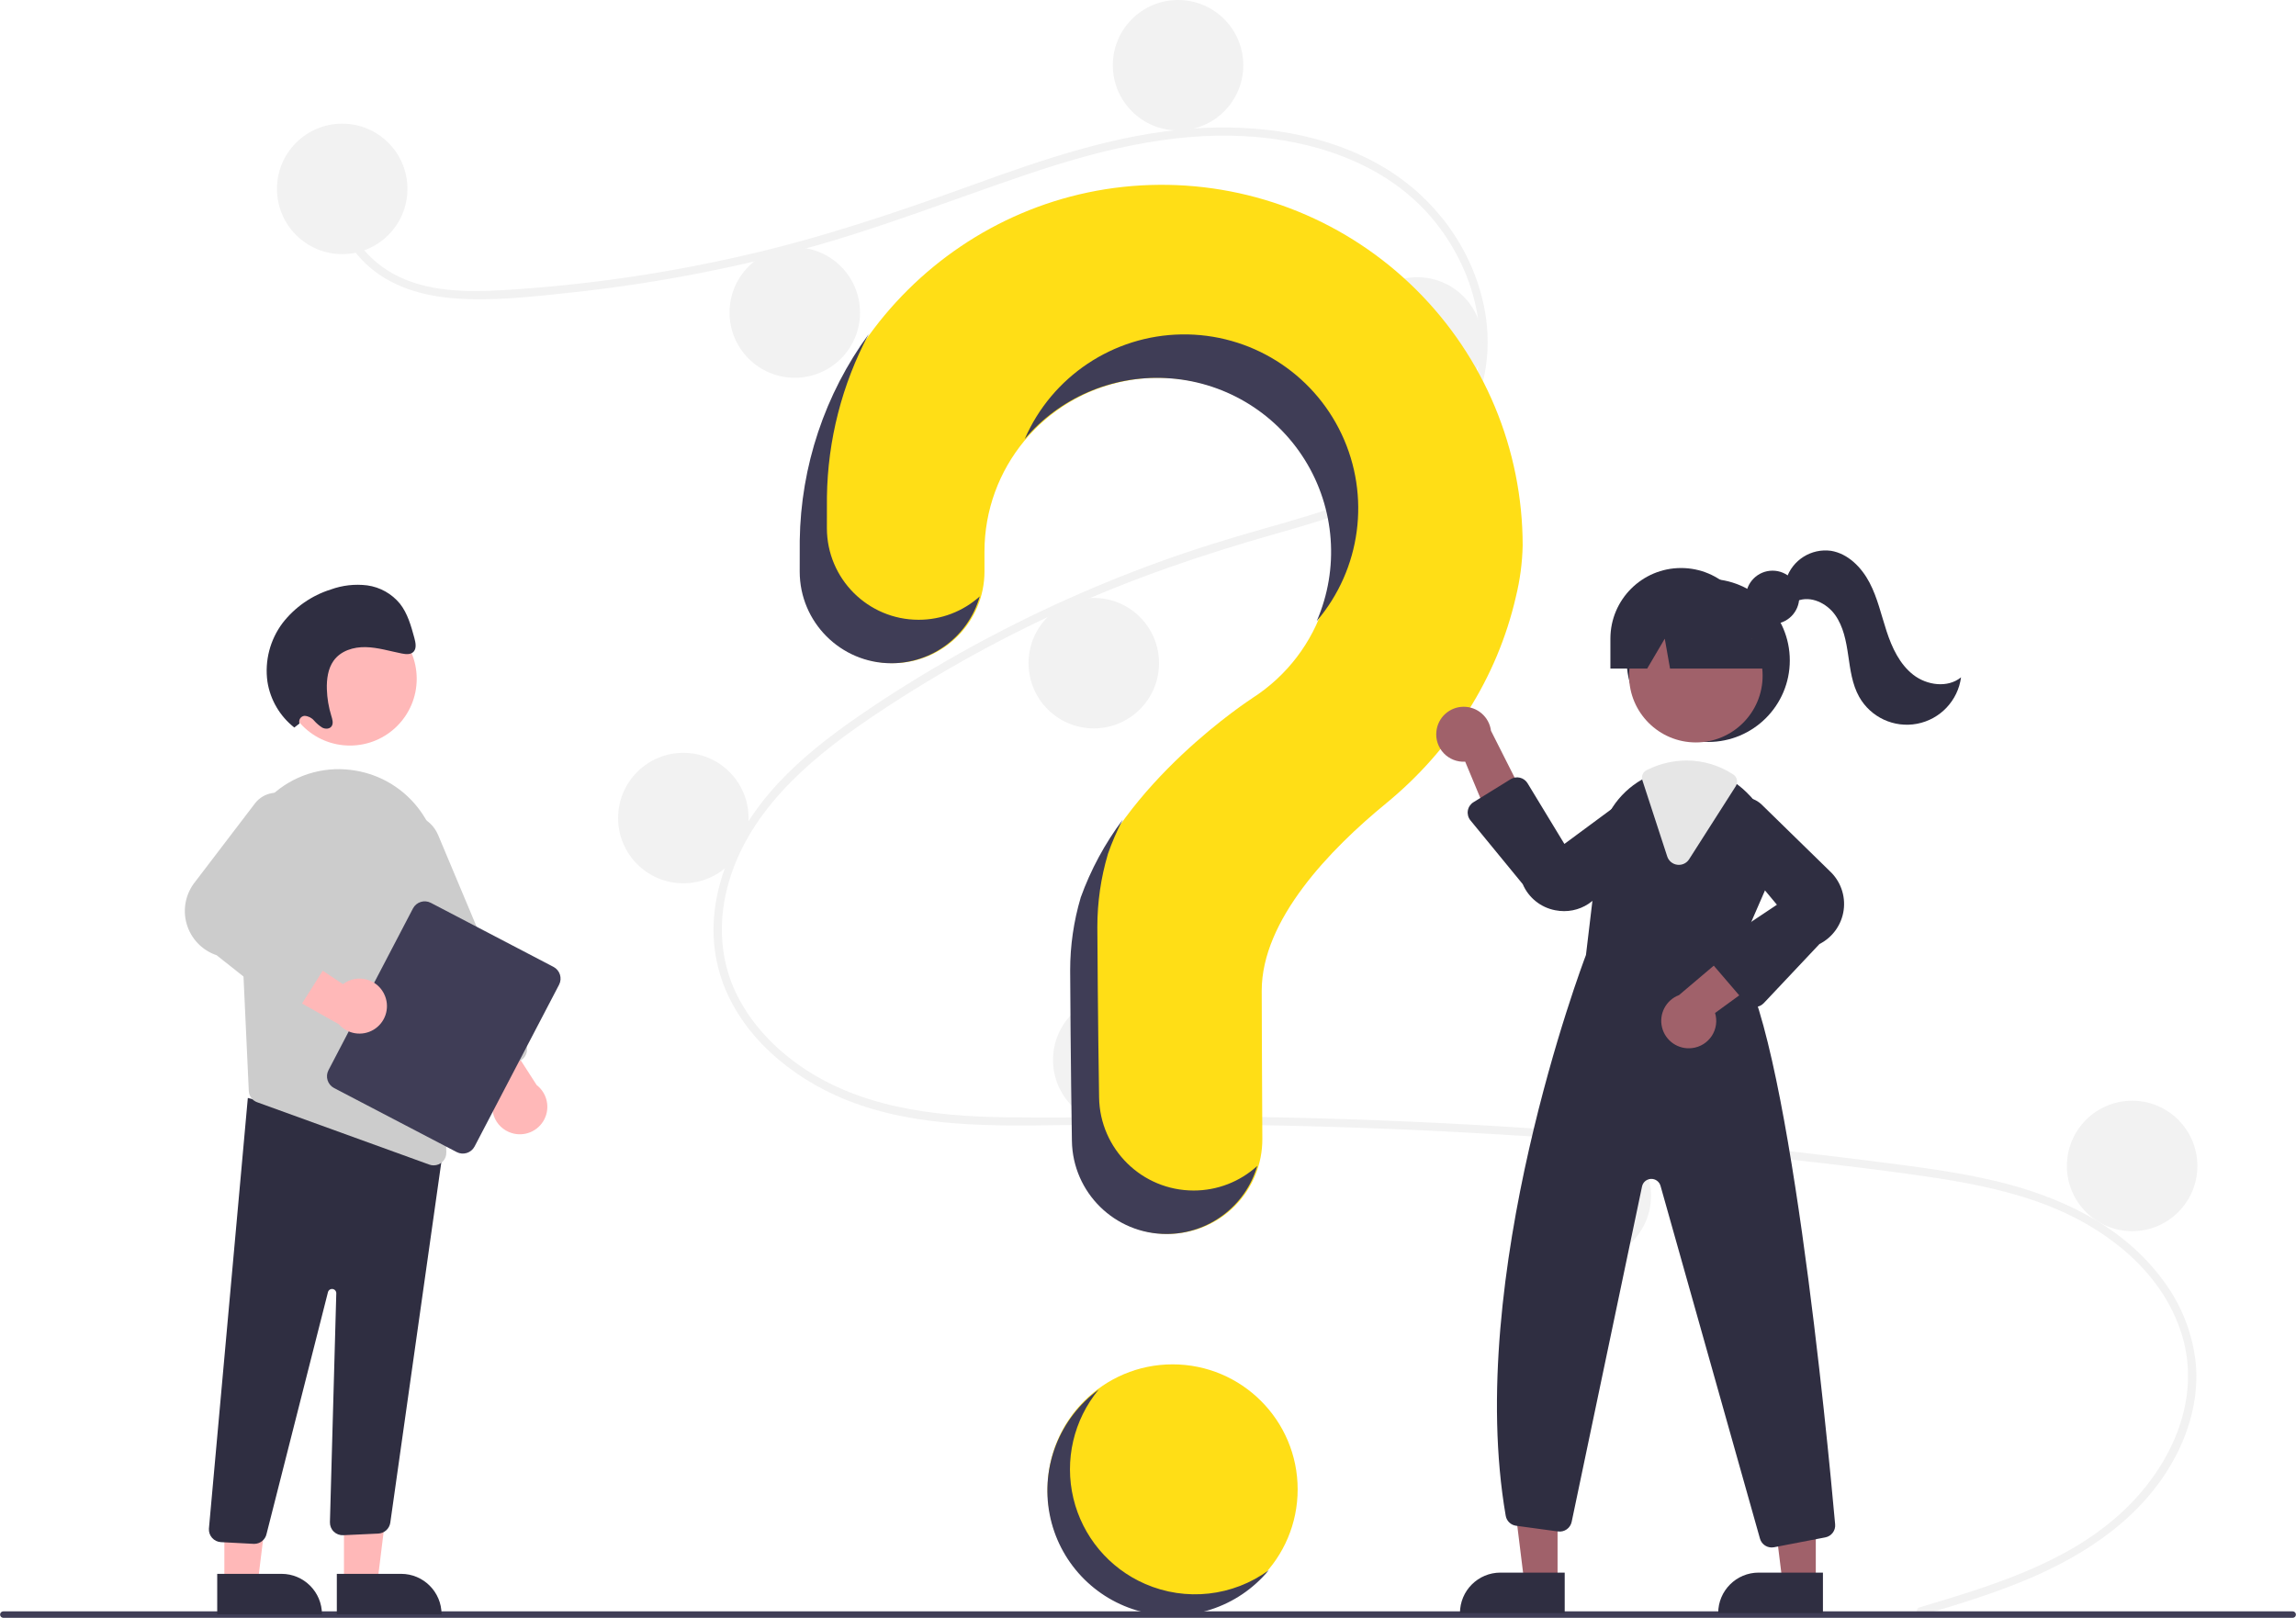
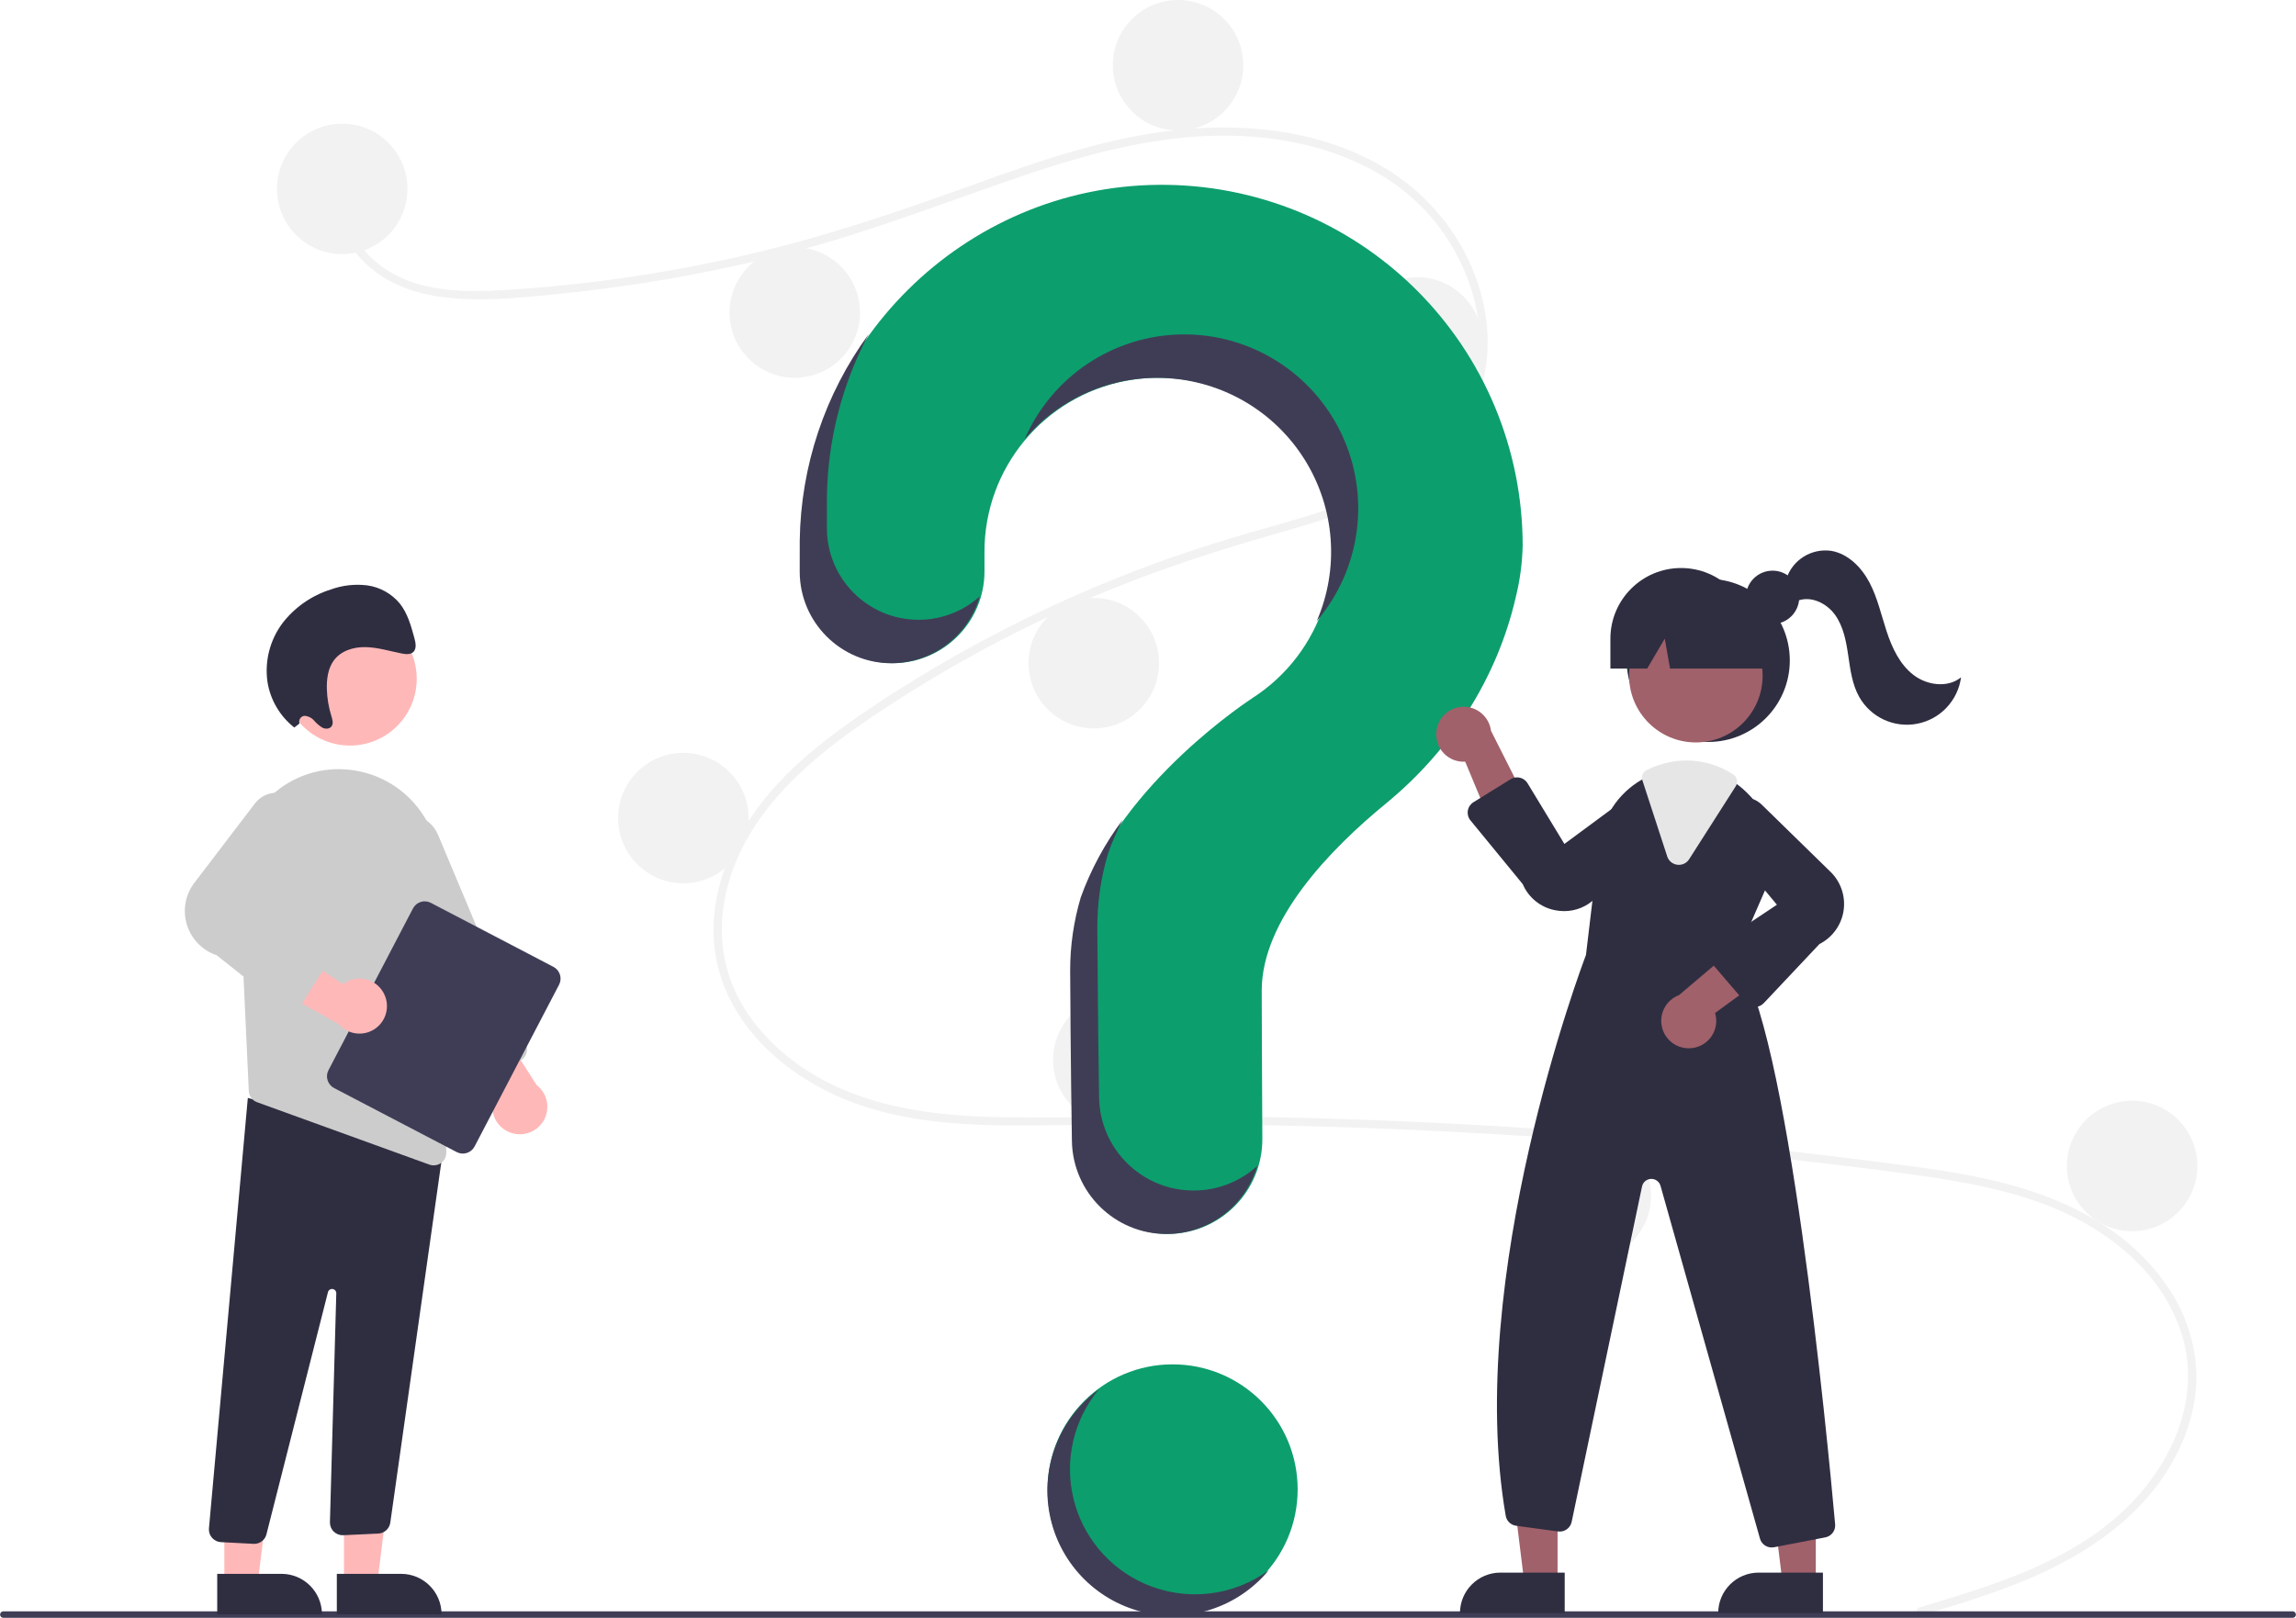
<svg xmlns="http://www.w3.org/2000/svg" id="ef672dd0-2e16-4c9d-8107-606b55e40777" data-name="Layer 1" width="844.675" height="595.262" viewBox="0 0 844.675 595.262">
-   <circle cx="431.393" cy="548" r="46" fill="#ffde16" />
+   <circle cx="431.393" cy="548" r="46" fill="#0d9e6d" />
  <path d="M883.862,743.785c25.735-7.729,53.094-15.788,73.503-34.161,18.238-16.418,30.55-41.489,22.995-66.112-7.54-24.572-30.124-40.956-53.442-49.105-13.225-4.622-27.061-7.186-40.891-9.2-15.035-2.19-30.136-3.984-45.23-5.71q-91.677-10.486-184.044-12.811c-30.385-.765-60.764-.747-91.152-.306-27.139.394-55.722.384-80.899-11.151-19.578-8.97-37.348-25.289-42.803-46.734-6.297-24.755,5.318-49.964,21.98-67.892,8.783-9.45,19.047-17.404,29.636-24.717,11.487-7.934,23.375-15.306,35.521-22.188a494.634,494.634,0,0,1,74.767-34.468c12.746-4.634,25.68-8.633,38.728-12.321,11.017-3.115,22.068-6.234,32.716-10.477,20.583-8.204,40.161-22.1,45.395-44.881,4.96-21.591-3.403-45.031-18.065-61.071-16.963-18.557-42.539-26.692-67.06-28.008-27.528-1.478-54.422,5.412-80.297,14.156-27.597,9.326-54.599,20.049-82.778,27.603a556.958,556.958,0,0,1-85.196,15.837c-14.082,1.5-28.59,3.193-42.756,2.045-11.872-.962-23.684-4.454-32.434-12.88-7.503-7.225-11.972-17.154-10.435-27.632.279-1.903,3.17-1.094,2.893.798-1.87,12.755,6.8,24.509,17.484,30.529,12.348,6.958,27.374,6.968,41.122,6.172a537.825,537.825,0,0,0,88.515-12.796c28.593-6.531,56.164-15.866,83.704-25.839,26.156-9.472,52.897-18.716,80.84-20.767,24.246-1.78,49.752,1.752,70.874,14.423,18.564,11.136,32.215,29.707,36.565,51.018,4.25,20.825-1.636,41.785-17.4,56.317-16.321,15.046-38.701,21.479-59.557,27.404-26.452,7.514-52.337,16.298-77.392,27.703a485.824,485.824,0,0,0-72.8,40.928c-22.246,15.202-44.201,34.331-51.237,61.451-3.277,12.633-2.672,26.032,2.812,37.965,4.876,10.61,12.907,19.535,22.262,26.419,22.321,16.424,50.453,19.797,77.414,20.132,30.281.377,60.564-.645,90.855-.148q92.599,1.52,184.819,11.273,23.108,2.446,46.158,5.407c13.822,1.776,27.69,3.541,41.278,6.695,24.162,5.608,47.674,16.392,62.692,36.878a61.319,61.319,0,0,1,11.947,30.446c1.051,11.524-1.77,23.069-6.98,33.321-11.532,22.69-33.134,37.123-56.073,46.605-12.287,5.079-25.032,8.926-37.752,12.746-1.853.557-2.645-2.338-.798-2.893Z" transform="translate(-177.6623 -152.3692)" fill="#f2f2f2" />
  <circle cx="125.893" cy="69.5" r="24" fill="#f2f2f2" />
  <circle cx="292.393" cy="115" r="24" fill="#f2f2f2" />
  <circle cx="433.393" cy="24" r="24" fill="#f2f2f2" />
  <circle cx="521.393" cy="126" r="24" fill="#f2f2f2" />
  <circle cx="402.393" cy="244" r="24" fill="#f2f2f2" />
  <circle cx="251.393" cy="301" r="24" fill="#f2f2f2" />
  <circle cx="411.393" cy="390" r="24" fill="#f2f2f2" />
  <circle cx="583.393" cy="440" r="24" fill="#f2f2f2" />
  <circle cx="784.393" cy="429" r="24" fill="#f2f2f2" />
-   <path d="M604.128,220.373c-71.892.508-130.756,58.93-131.777,130.816-.009.664-.014,5.33-.013,11.434a33.748,33.748,0,0,0,33.744,33.746h0a33.769,33.769,0,0,0,33.761-33.798c-.003-4.152-.006-7.026-.006-7.202a64,64,0,1,1,98.52,53.879l.012.014s-48.028,30.92-62.671,73.335l.012.003a94.004,94.004,0,0,0-3.874,26.768c0,3.725.219,36.321.643,62.778a34.786,34.786,0,0,0,34.79,34.222h0a34.796,34.796,0,0,0,34.794-35.011c-.147-24.229-.227-52.442-.227-54.489,0-26.045,25.125-51.995,45.764-68.917,23.766-19.487,40.868-46.043,47.737-75.999a86.762,86.762,0,0,0,2.499-18.834A132.75,132.75,0,0,0,604.128,220.373Z" transform="translate(-177.6623 -152.3692)" fill="#ffde16" />
+   <path d="M604.128,220.373c-71.892.508-130.756,58.93-131.777,130.816-.009.664-.014,5.33-.013,11.434a33.748,33.748,0,0,0,33.744,33.746h0a33.769,33.769,0,0,0,33.761-33.798c-.003-4.152-.006-7.026-.006-7.202a64,64,0,1,1,98.52,53.879l.012.014s-48.028,30.92-62.671,73.335l.012.003a94.004,94.004,0,0,0-3.874,26.768c0,3.725.219,36.321.643,62.778a34.786,34.786,0,0,0,34.79,34.222h0a34.796,34.796,0,0,0,34.794-35.011c-.147-24.229-.227-52.442-.227-54.489,0-26.045,25.125-51.995,45.764-68.917,23.766-19.487,40.868-46.043,47.737-75.999a86.762,86.762,0,0,0,2.499-18.834A132.75,132.75,0,0,0,604.128,220.373Z" transform="translate(-177.6623 -152.3692)" fill="#0d9e6d" />
  <path d="M1021.147,747.631H178.853a1.191,1.191,0,0,1,0-2.381h842.294a1.191,1.191,0,0,1,0,2.381Z" transform="translate(-177.6623 -152.3692)" fill="#3f3d56" />
  <circle cx="628.449" cy="242.996" r="30" fill="#2f2e41" />
  <polygon points="573.012 582.129 560.753 582.129 554.92 534.841 573.015 534.841 573.012 582.129" fill="#a0616a" />
  <path d="M551.996,578.626h23.644a0,0,0,0,1,0,0v14.887a0,0,0,0,1,0,0H537.109a0,0,0,0,1,0,0v0A14.887,14.887,0,0,1,551.996,578.626Z" fill="#2f2e41" />
  <polygon points="668.012 582.129 655.753 582.129 649.92 534.841 668.015 534.841 668.012 582.129" fill="#a0616a" />
  <path d="M646.996,578.626h23.644a0,0,0,0,1,0,0v14.887a0,0,0,0,1,0,0H632.109a0,0,0,0,1,0,0v0A14.887,14.887,0,0,1,646.996,578.626Z" fill="#2f2e41" />
  <circle cx="623.89" cy="248.61" r="24.561" fill="#a0616a" />
  <path d="M816.191,504.775l10.99-25.25a31.383,31.383,0,0,0-6.95-35.6,31.873,31.873,0,0,0-3.07-2.67,30.935,30.935,0,0,0-18.99-6.57,32.179,32.179,0,0,0-13.4,2.98c-.36.16-.71.33-1.07.5-.69.33-1.37.69-2.03,1.06a31.678,31.678,0,0,0-15.7,23.88l-4.85,40.64c-1.22,3.19-44.74,118.39-29.52,206.34a4.467,4.467,0,0,0,3.82,3.67l15.43,2.1a4.497,4.497,0,0,0,5.01-3.53l25.89-123.41a3.503,3.503,0,0,1,6.8-.23l36.58,129.78a4.471,4.471,0,0,0,4.31,3.28,5.122,5.122,0,0,0,.87-.08l18.85-3.63a4.471,4.471,0,0,0,3.63-4.81C850.021,682.335,835.301,527.605,816.191,504.775Z" transform="translate(-177.6623 -152.3692)" fill="#2f2e41" />
  <path d="M706.102,421.419A10.056,10.056,0,0,0,716.696,432.623l13.729,32.992,10.385-15.394-14.629-28.97a10.11,10.11,0,0,0-20.079.169Z" transform="translate(-177.6623 -152.3692)" fill="#a0616a" />
  <path d="M800.19,537.996a10.056,10.056,0,0,0,8.427-12.913l28.885-21.038-17.39-6.512-24.764,20.977a10.11,10.11,0,0,0,4.842,19.487Z" transform="translate(-177.6623 -152.3692)" fill="#a0616a" />
  <path d="M753.102,487.61a17.057,17.057,0,0,1-3.298-.325,16.305,16.305,0,0,1-11.948-9.616l-19.234-23.453a4.501,4.501,0,0,1,1.111-6.681l13.684-8.471a4.5,4.5,0,0,1,6.215,1.49l13.556,22.334L779.15,443.702A9.721,9.721,0,0,1,790.46,459.264l-25.912,23.637A16.253,16.253,0,0,1,753.102,487.61Z" transform="translate(-177.6623 -152.3692)" fill="#2f2e41" />
  <path d="M823.252,522.883c-.035,0-.071,0-.106-.001a4.508,4.508,0,0,1-3.311-1.57l-12.166-14.193a4.5,4.5,0,0,1,.92-6.673l22.781-15.188-20.638-24.812a9.721,9.721,0,0,1,14.887-12.183l25.084,24.513a16.525,16.525,0,0,1-3.675,26.94l-20.501,21.754A4.507,4.507,0,0,1,823.252,522.883Z" transform="translate(-177.6623 -152.3692)" fill="#2f2e41" />
  <path d="M795.307,470.584a4.632,4.632,0,0,1-.584-.037,4.461,4.461,0,0,1-3.71-3.069l-9.142-28.029a3.083,3.083,0,0,1,1.594-3.725l.297-.14c.269-.128.535-.254.807-.375a32.574,32.574,0,0,1,13.603-3.023,31.327,31.327,0,0,1,17.161,5.157,3.13,3.13,0,0,1,.901,4.294L799.084,468.504A4.455,4.455,0,0,1,795.307,470.584Z" transform="translate(-177.6623 -152.3692)" fill="#e6e6e6" />
  <circle cx="652.101" cy="219.786" r="9.817" fill="#2f2e41" />
  <path d="M796.111,361.365h0a26,26,0,0,0-26,26v11h13.529l6.471-11,1.941,11h41.059l-11-11A26,26,0,0,0,796.111,361.365Z" transform="translate(-177.6623 -152.3692)" fill="#2f2e41" />
  <path d="M834.809,365.431a15.15,15.15,0,0,1,16.481-10.396c6.256,1.046,11.202,6.075,14.149,11.691s4.308,11.903,6.289,17.928,4.791,12.084,9.793,15.984,12.677,4.958,17.59.946a20.118,20.118,0,0,1-37.477,7.181c-2.592-4.612-3.261-10.017-4.03-15.251s-1.767-10.65-4.862-14.94-8.888-7.093-13.804-5.139Z" transform="translate(-177.6623 -152.3692)" fill="#2f2e41" />
  <path d="M515.609,380.408h0a33.748,33.748,0,0,1-33.744-33.746c-0-6.104.004-10.771.013-11.434a131.507,131.507,0,0,1,15.359-59.909,131.803,131.803,0,0,0-25.359,75.909c-.009.664-.014,5.33-.013,11.434a33.748,33.748,0,0,0,33.744,33.746h0A33.773,33.773,0,0,0,538.097,371.817,33.622,33.622,0,0,1,515.609,380.408Z" transform="translate(-177.6623 -152.3692)" fill="#3f3d56" />
  <path d="M606.415,291.478a64.004,64.004,0,0,1,55.659,89.413,63.997,63.997,0,1,0-107.426-66.985A63.871,63.871,0,0,1,606.415,291.478Z" transform="translate(-177.6623 -152.3692)" fill="#3f3d56" />
  <path d="M616.797,590.408h0a34.787,34.787,0,0,1-34.79-34.222c-.423-26.456-.643-59.052-.643-62.778a94.004,94.004,0,0,1,3.874-26.768l-.012-.003a95.069,95.069,0,0,1,5.494-12.701,110.047,110.047,0,0,0-15.494,28.701l.012.003a94.004,94.004,0,0,0-3.874,26.768c0,3.725.219,36.321.643,62.778a34.787,34.787,0,0,0,34.79,34.222h0a34.803,34.803,0,0,0,33.402-25.048A34.66,34.66,0,0,1,616.797,590.408Z" transform="translate(-177.6623 -152.3692)" fill="#3f3d56" />
  <polygon points="126.541 582.585 138.8 582.584 144.633 535.296 126.538 535.297 126.541 582.585" fill="#ffb8b8" />
  <path d="M301.576,731.451H340.107a0,0,0,0,1,0,0v14.887a0,0,0,0,1,0,0H316.463A14.887,14.887,0,0,1,301.576,731.451v0A0,0,0,0,1,301.576,731.451Z" transform="translate(464.0541 1325.404) rotate(179.9974)" fill="#2f2e41" />
  <polygon points="82.541 582.585 94.8 582.584 100.633 535.296 82.538 535.297 82.541 582.585" fill="#ffb8b8" />
  <path d="M257.576,731.451H296.107a0,0,0,0,1,0,0v14.887a0,0,0,0,1,0,0H272.463A14.887,14.887,0,0,1,257.576,731.451v0A0,0,0,0,1,257.576,731.451Z" transform="translate(376.0541 1325.406) rotate(179.9974)" fill="#2f2e41" />
  <path d="M270.917,720.411l-11.975-.63a4.673,4.673,0,0,1-4.419-4.967l14.313-158.466,65.911,17.786,6.35-1.732L321.239,712.686a4.696,4.696,0,0,1-4.358,3.945l-12.909.601a4.674,4.674,0,0,1-4.931-4.796l2.339-84.196a1.558,1.558,0,0,0-3.083-.36L275.739,716.692a4.646,4.646,0,0,1-4.569,3.725C271.086,720.418,271.002,720.416,270.917,720.411Z" transform="translate(-177.6623 -152.3692)" fill="#2f2e41" />
  <circle cx="128.742" cy="249.759" r="24.561" fill="#ffb8b8" />
  <path d="M265.512,474.287l2.701,58.267.976,21.199a4.642,4.642,0,0,0,3.074,4.175l63.336,22.943a4.477,4.477,0,0,0,1.6.28,4.644,4.644,0,0,0,4.664-4.788L339.266,471.597A36.93,36.93,0,0,0,308.522,435.92c-.613-.093-1.236-.187-1.859-.27a36.249,36.249,0,0,0-29.165,9.441,37.236,37.236,0,0,0-11.986,29.196Z" transform="translate(-177.6623 -152.3692)" fill="#ccc" />
  <path d="M365.855,569.245a10.064,10.064,0,0,1-5.369-15.227l-21.478-28.56,18.534-1.147,17.554,27.297a10.111,10.111,0,0,1-9.242,17.637Z" transform="translate(-177.6623 -152.3692)" fill="#ffb8b8" />
  <path d="M350.753,548.85a4.644,4.644,0,0,1-2.541-2.518L315.854,469.237a12.463,12.463,0,1,1,22.984-9.647l32.358,77.095a4.679,4.679,0,0,1-2.5,6.118l-14.365,6.029a4.642,4.642,0,0,1-3.577.017Z" transform="translate(-177.6623 -152.3692)" fill="#ccc" />
  <path d="M298.508,546.131,329.587,486.622a4.878,4.878,0,0,1,6.575-2.063l45.112,23.56a4.878,4.878,0,0,1,2.063,6.575l-31.079,59.509a4.878,4.878,0,0,1-6.575,2.063L300.571,552.706A4.878,4.878,0,0,1,298.508,546.131Z" transform="translate(-177.6623 -152.3692)" fill="#3f3d56" />
  <path d="M319.351,518.943a10.064,10.064,0,0,0-15.517-4.46l-29.778-19.754-.051,18.57L302.29,529.21a10.111,10.111,0,0,0,17.06-10.267Z" transform="translate(-177.6623 -152.3692)" fill="#ffb8b8" />
  <path d="M281.701,523.119l-24.337-19.278a17.163,17.163,0,0,1-7.823-27.135l22.097-28.96a10.096,10.096,0,0,1,17.13,10.284l-17.484,28.6,25.694,12.187a4.674,4.674,0,0,1,1.948,6.72l-10.372,16.414a4.682,4.682,0,0,1-3.167,2.111c-.026.004-.051.008-.077.012A4.696,4.696,0,0,1,281.701,523.119Z" transform="translate(-177.6623 -152.3692)" fill="#ccc" />
  <path d="M287.845,418.574a2.135,2.135,0,0,1,1.856-2.819,4.93,4.93,0,0,1,3.476,1.715,13.833,13.833,0,0,0,3.071,2.637c1.188.599,2.8.514,3.477-.628.636-1.072.2-2.508-.185-3.753a36.907,36.907,0,0,1-1.63-9.77c-.111-3.7.411-7.562,2.46-10.448,2.644-3.725,7.371-5.139,11.845-5.036s8.875,1.484,13.307,2.357c1.53.301,3.328.456,4.352-.73,1.088-1.261.688-3.301.226-5.004-1.201-4.417-2.475-8.985-5.265-12.552a18.898,18.898,0,0,0-12.061-6.79,28.938,28.938,0,0,0-13.462,1.528,36.096,36.096,0,0,0-17.683,12.319,29.236,29.236,0,0,0-5.578,21.6,26.667,26.667,0,0,0,9.886,16.855Z" transform="translate(-177.6623 -152.3692)" fill="#2f2e41" />
  <path d="M598.92,735.149a45.994,45.994,0,0,1-17.07-71.489,45.997,45.997,0,1,0,62.569,66.464A45.969,45.969,0,0,1,598.92,735.149Z" transform="translate(-177.6623 -152.3692)" fill="#3f3d56" />
</svg>
